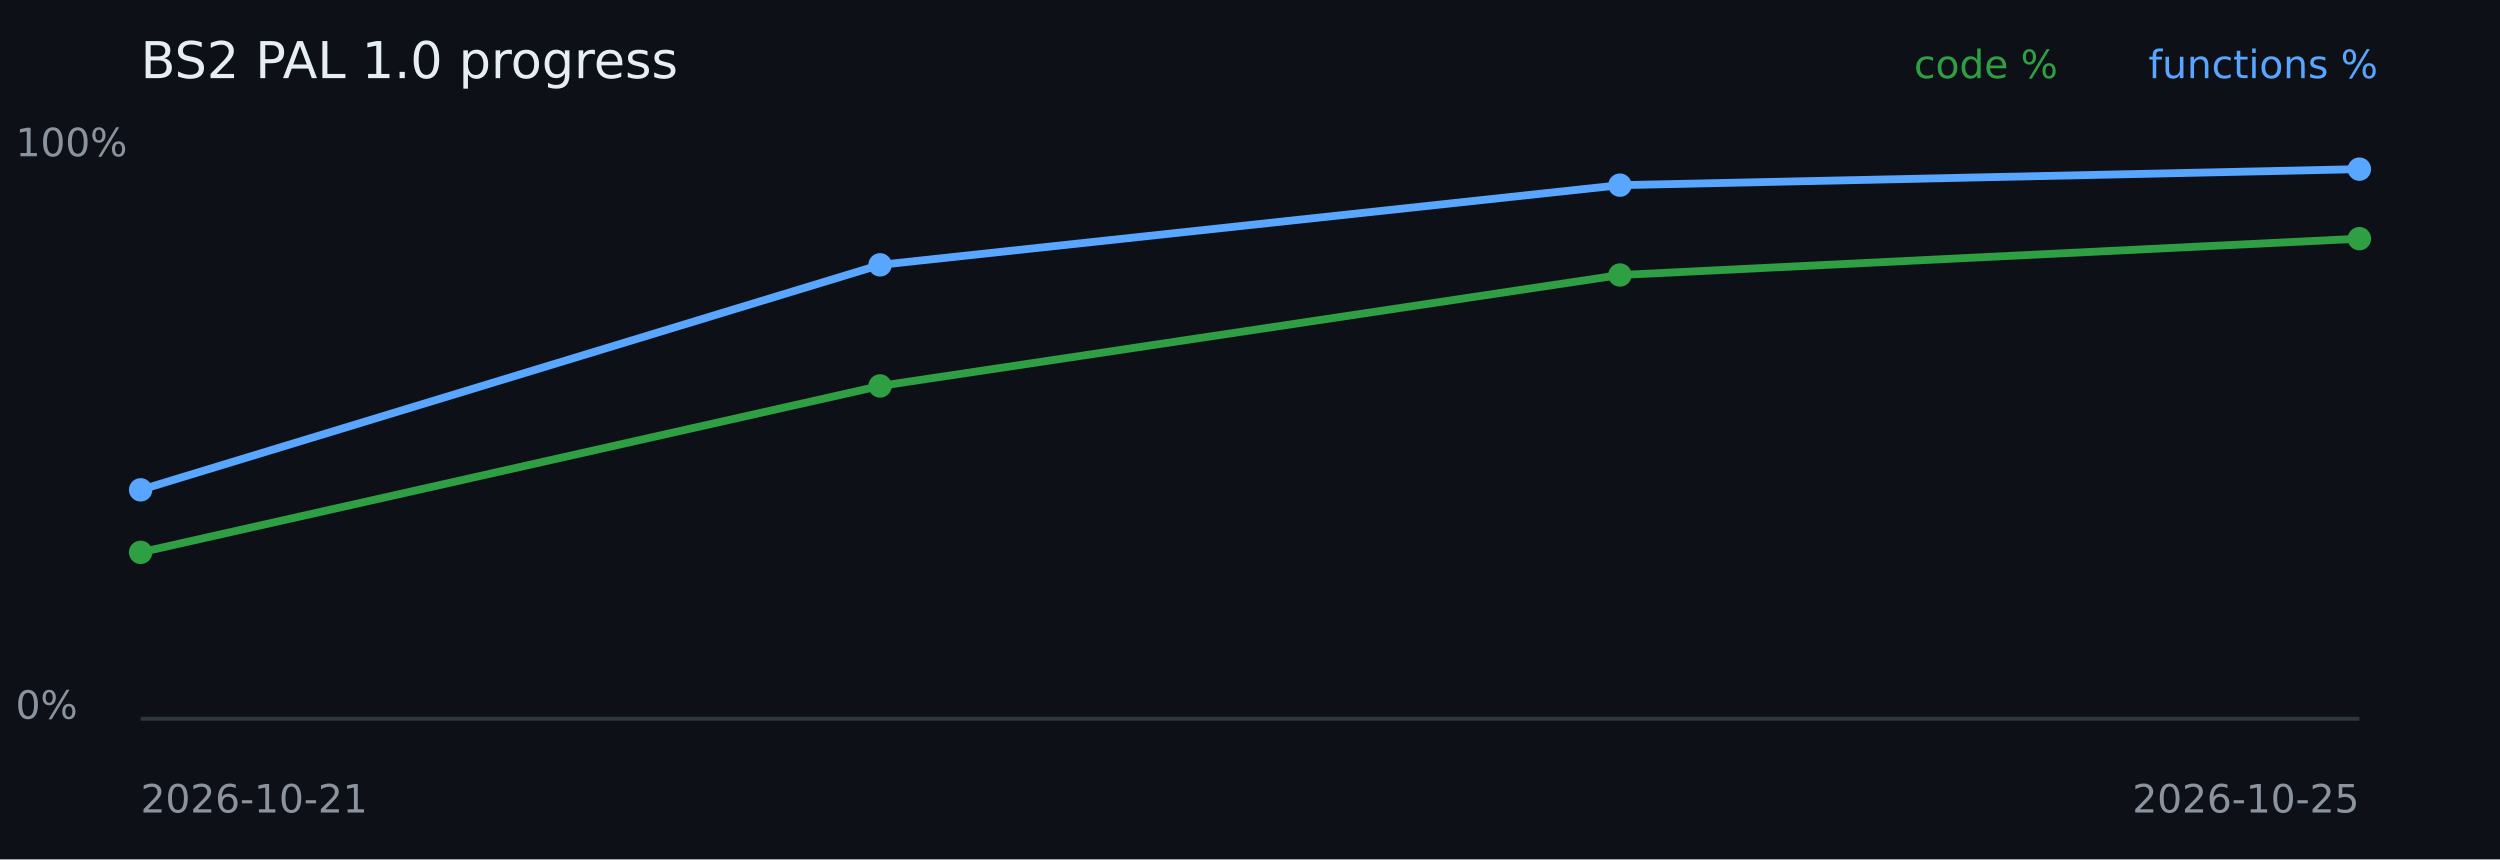
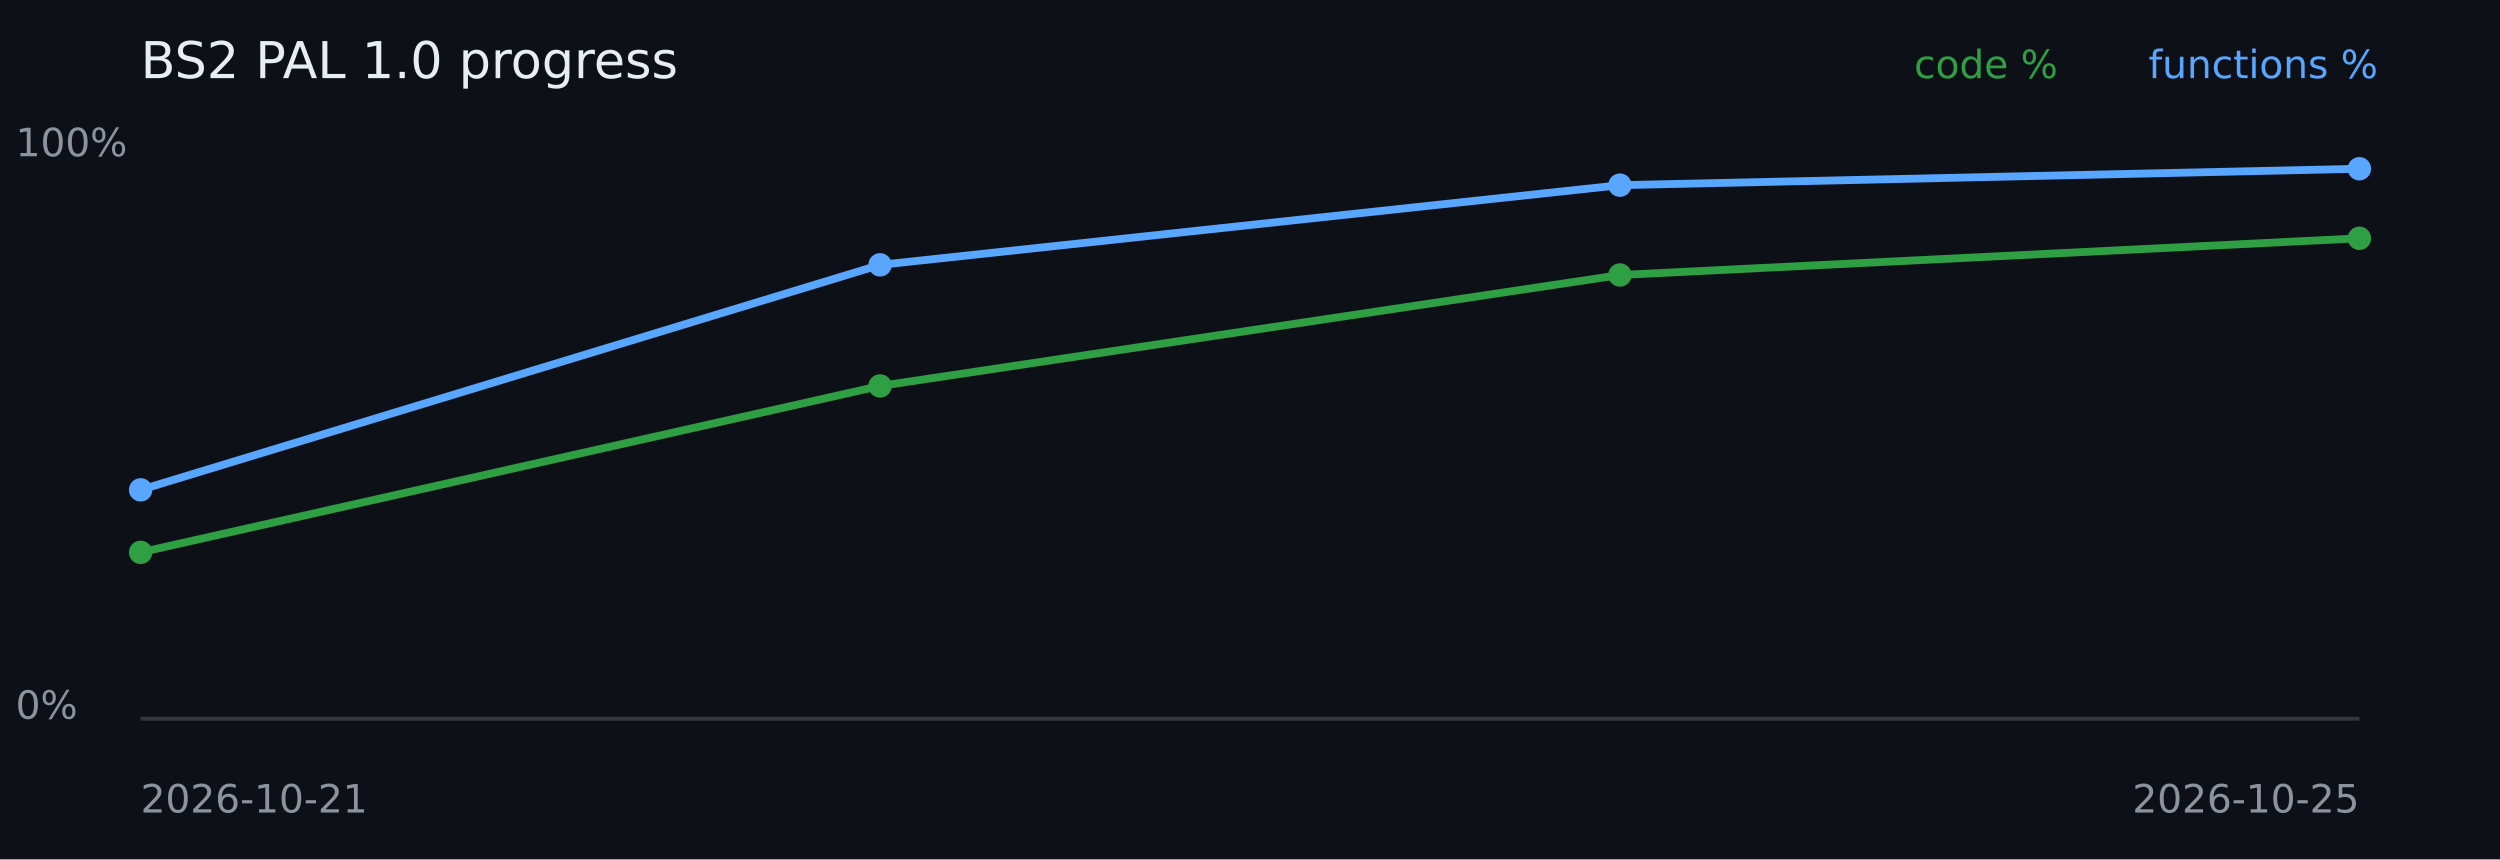
<svg xmlns="http://www.w3.org/2000/svg" width="640" height="220" font-family="Verdana,DejaVu Sans,sans-serif">
  <rect width="100%" height="100%" fill="#0d1117" />
  <text x="36" y="20" font-size="13" fill="#e6edf3">BS2 PAL 1.0 progress</text>
  <line x1="36" y1="184" x2="604" y2="184" stroke="#30363d" />
  <text x="4" y="40" font-size="10" fill="#8b949e">100%</text>
  <text x="4" y="184" font-size="10" fill="#8b949e">0%</text>
-   <polyline fill="none" stroke="#58a6ff" stroke-width="2" points="36.0,125.4 225.3,67.8 414.7,47.4 604.0,43.3" />
+   <polyline fill="none" stroke="#58a6ff" stroke-width="2" points="36.0,125.4 225.3,67.8 414.7,47.4 604.0,43.2" />
  <circle cx="36.0" cy="125.4" r="3" fill="#58a6ff" />
  <circle cx="225.3" cy="67.8" r="3" fill="#58a6ff" />
  <circle cx="414.7" cy="47.4" r="3" fill="#58a6ff" />
-   <circle cx="604.0" cy="43.3" r="3" fill="#58a6ff" />
-   <polyline fill="none" stroke="#2ea043" stroke-width="2" points="36.0,141.4 225.3,98.8 414.7,70.4 604.0,61.1" />
+   <circle cx="604.0" cy="43.2" r="3" fill="#58a6ff" />
+   <polyline fill="none" stroke="#2ea043" stroke-width="2" points="36.0,141.4 225.3,98.8 414.7,70.4 604.0,61.0" />
  <circle cx="36.0" cy="141.4" r="3" fill="#2ea043" />
  <circle cx="225.3" cy="98.8" r="3" fill="#2ea043" />
  <circle cx="414.7" cy="70.4" r="3" fill="#2ea043" />
-   <circle cx="604.0" cy="61.1" r="3" fill="#2ea043" />
+   <circle cx="604.0" cy="61.0" r="3" fill="#2ea043" />
  <text x="490" y="20" font-size="10" fill="#2ea043">code %</text>
  <text x="550" y="20" font-size="10" fill="#58a6ff">functions %</text>
  <text x="36" y="208" font-size="10" fill="#8b949e">2026-10-21</text>
  <text x="604" y="208" font-size="10" fill="#8b949e" text-anchor="end">2026-10-25</text>
</svg>
